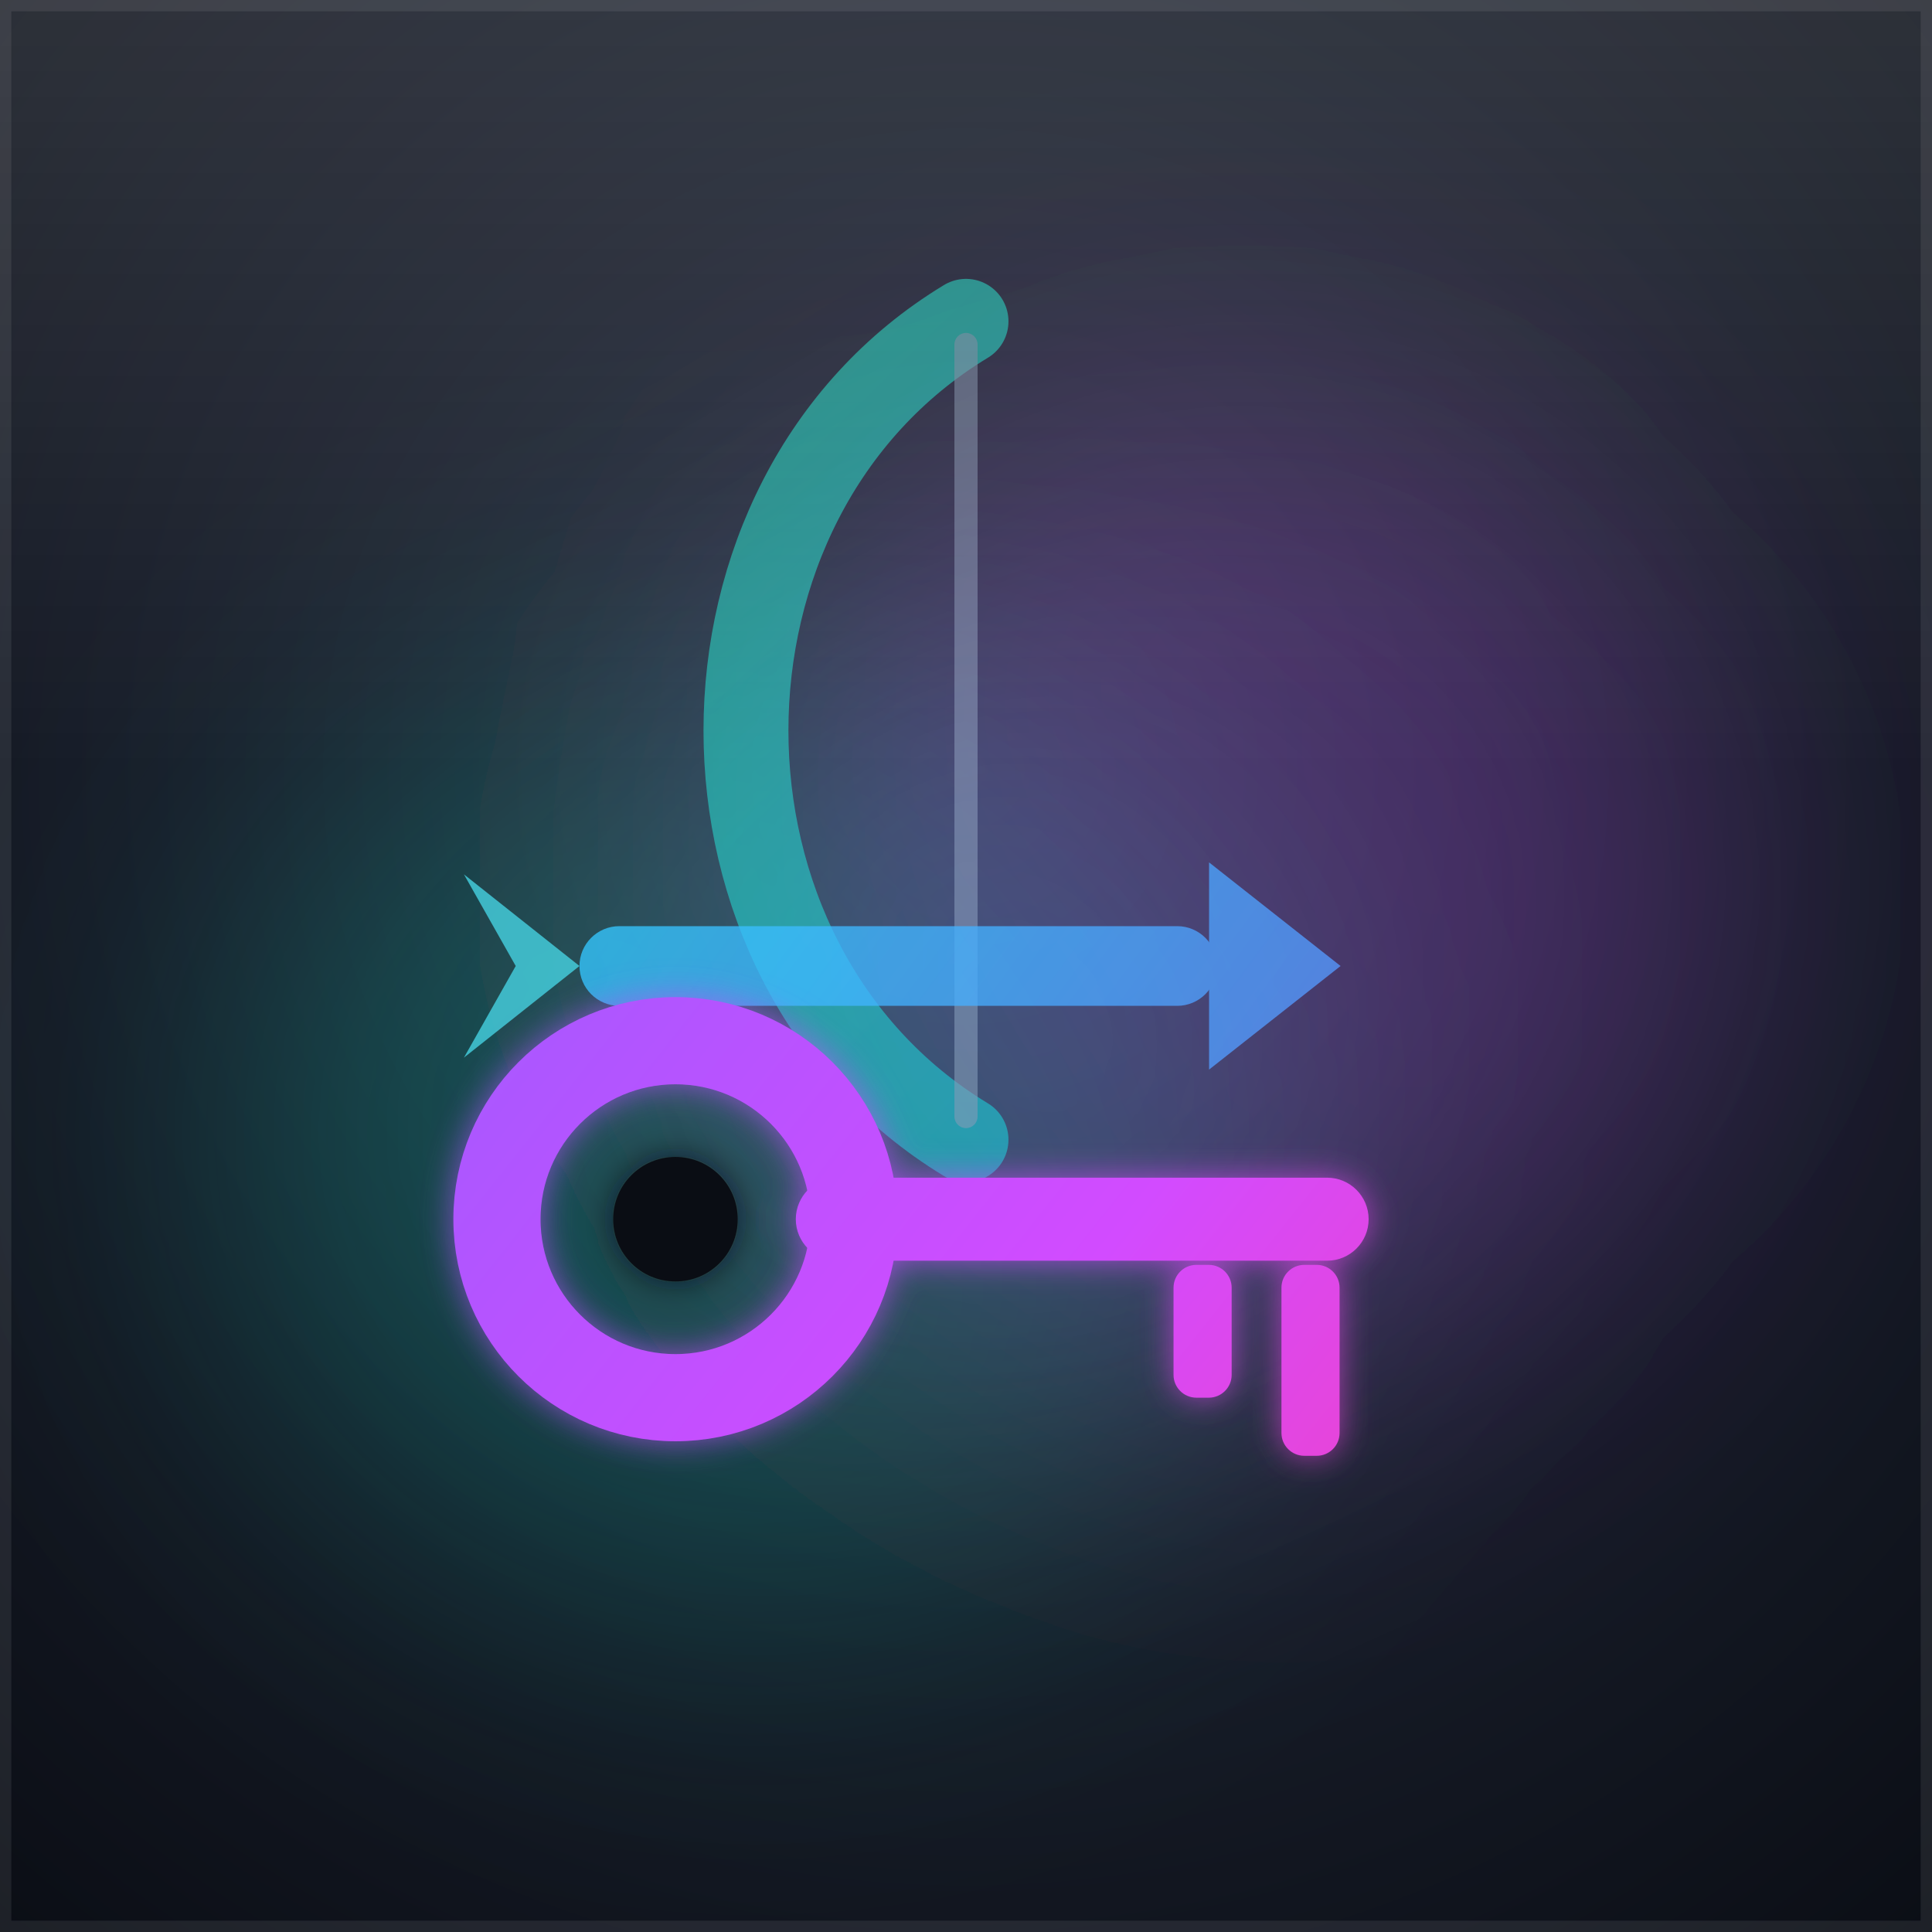
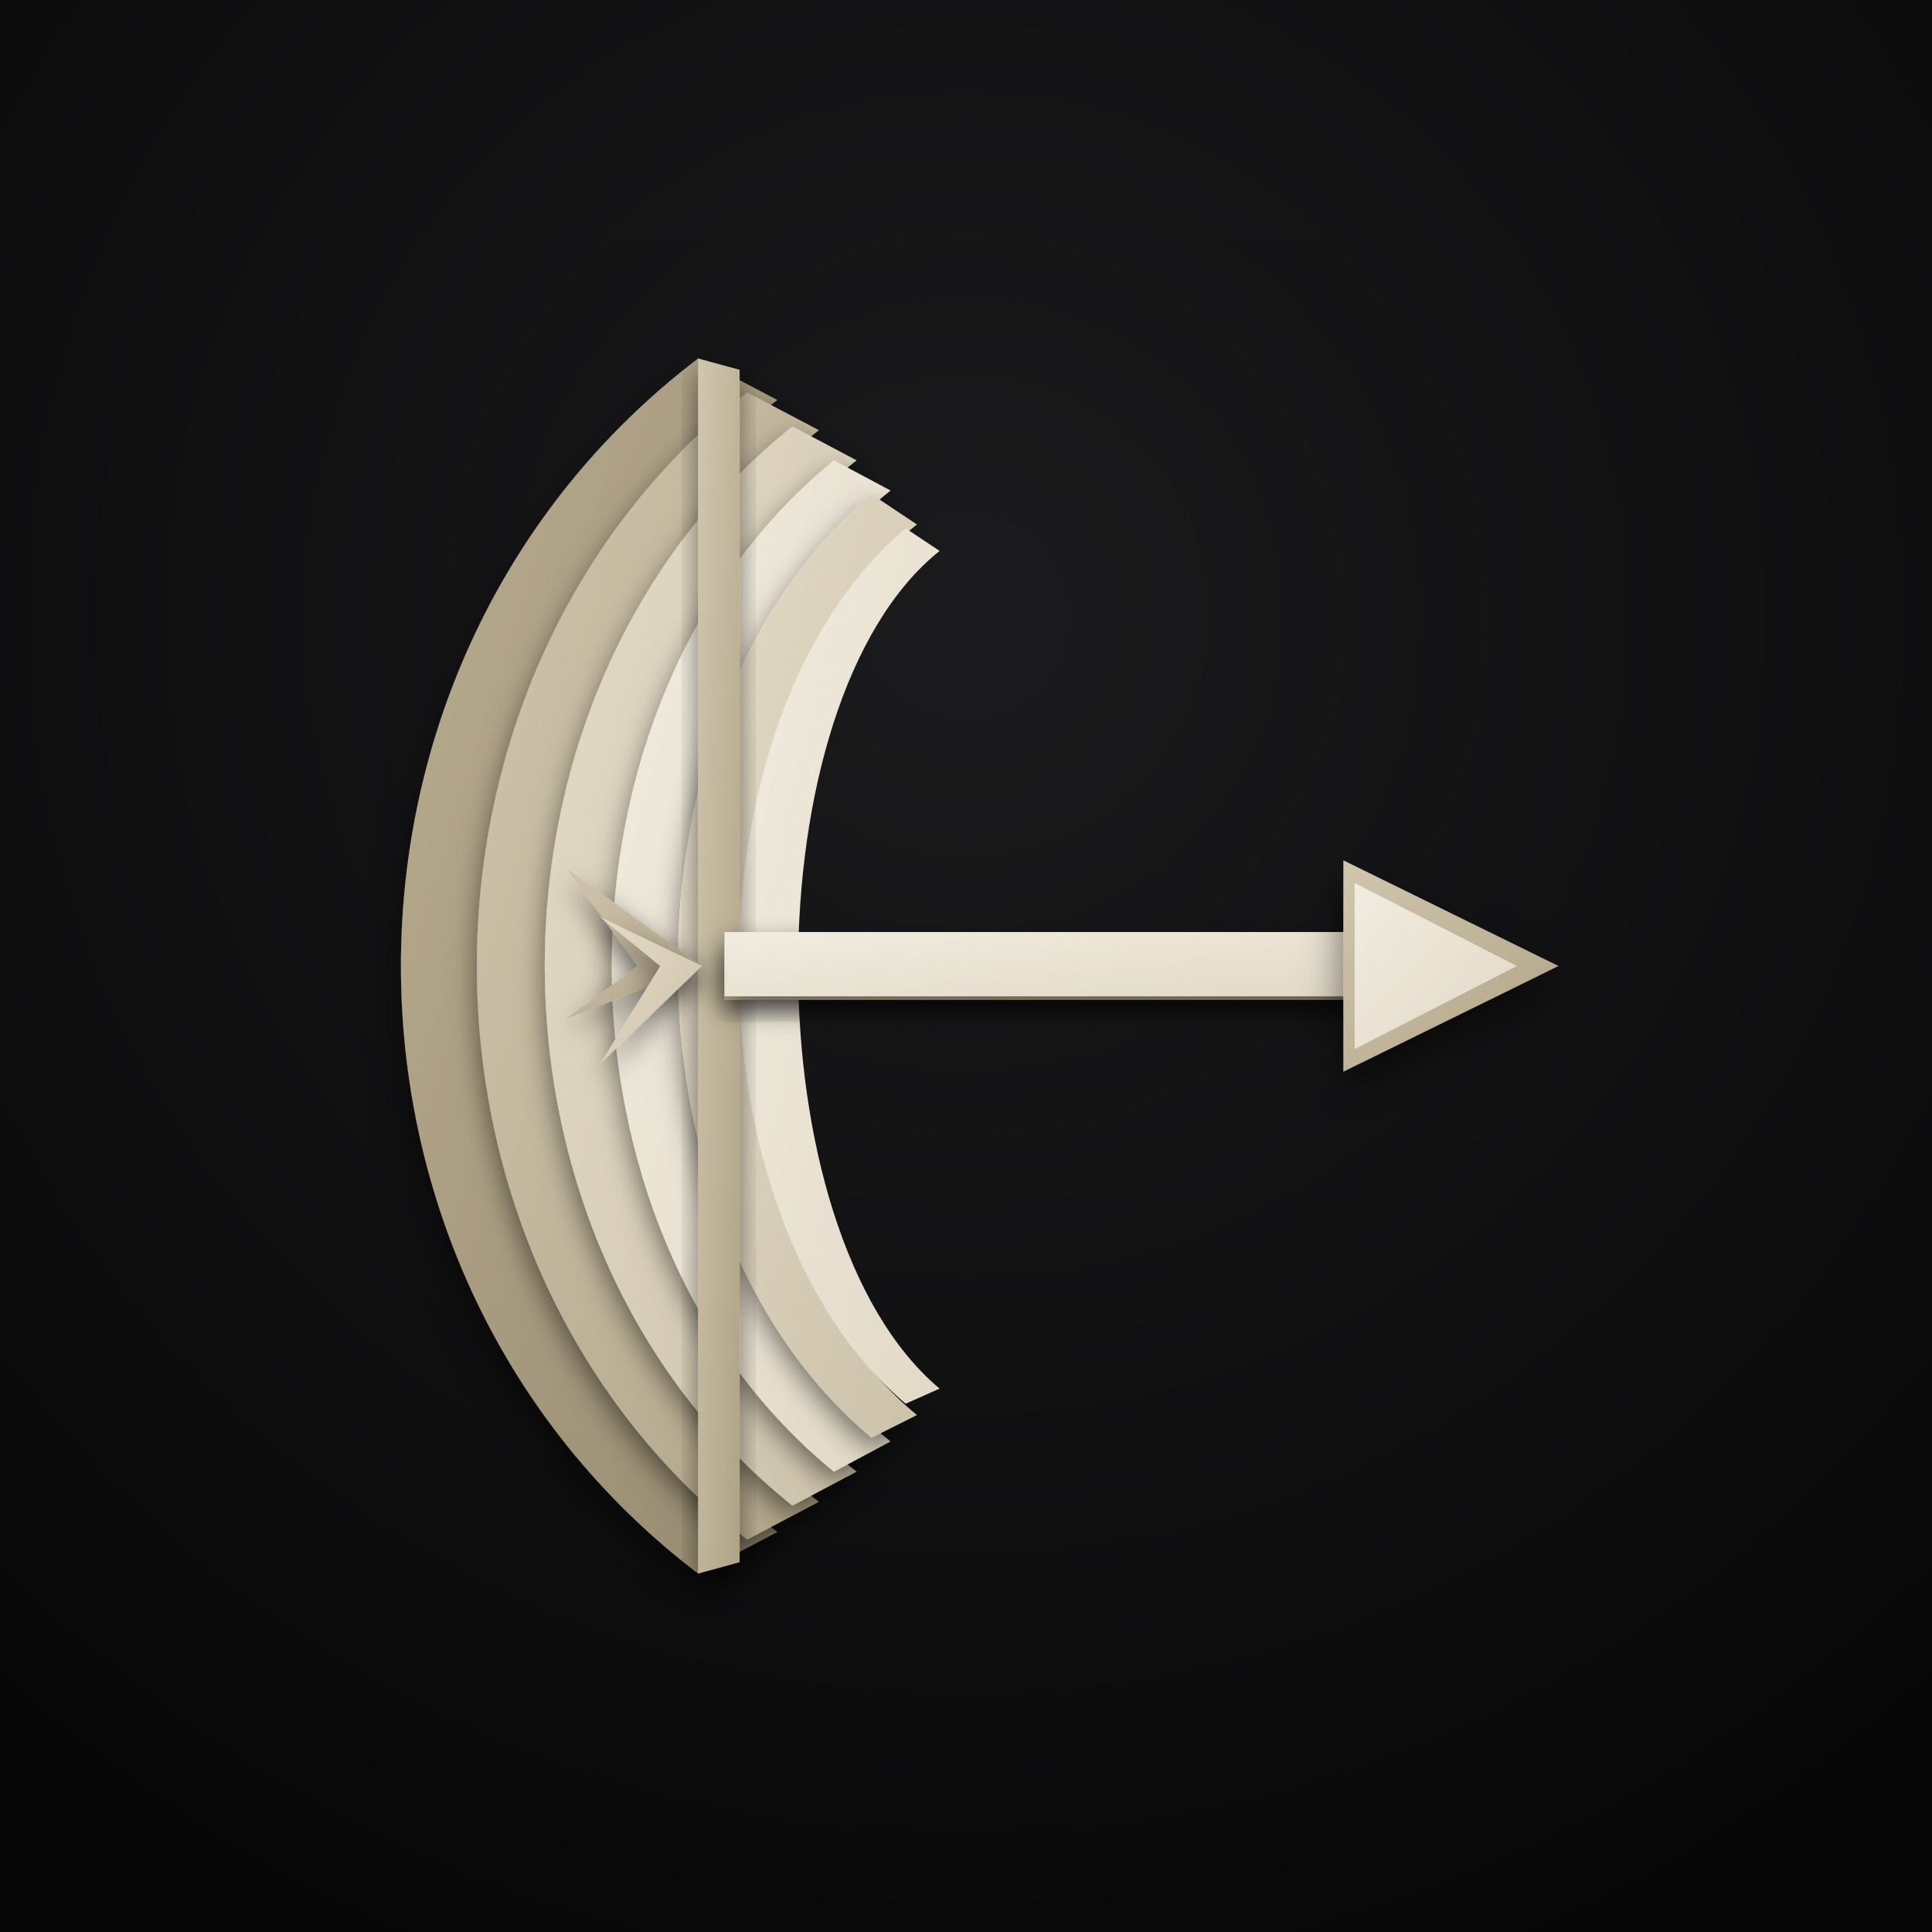
- <svg xmlns="http://www.w3.org/2000/svg" xmlns:xlink="http://www.w3.org/1999/xlink" width="1024" height="1024" viewBox="0 0 1024 1024">
+ <svg xmlns="http://www.w3.org/2000/svg" width="512" height="512" viewBox="0 0 1024 1024">
  <defs>
-     <radialGradient id="bg" cx="0.5" cy="0.4" r="0.8">
-       <stop offset="0" stop-color="#2B3242" />
-       <stop offset="0.55" stop-color="#171C28" />
-       <stop offset="1" stop-color="#0A0D14" />
-     </radialGradient>
-     <linearGradient id="gBow" gradientUnits="userSpaceOnUse" x1="250" y1="240" x2="780" y2="780">
-       <stop offset="0" stop-color="#3DFFD0" />
-       <stop offset="1" stop-color="#00E5FF" />
-     </linearGradient>
-     <linearGradient id="gArrow" gradientUnits="userSpaceOnUse" x1="230" y1="300" x2="800" y2="720">
-       <stop offset="0" stop-color="#1FE3FF" />
-       <stop offset="1" stop-color="#6A7BFF" />
-     </linearGradient>
-     <linearGradient id="gKey" gradientUnits="userSpaceOnUse" x1="240" y1="300" x2="820" y2="760">
-       <stop offset="0" stop-color="#9B5CFF" />
-       <stop offset="0.55" stop-color="#D24BFF" />
-       <stop offset="1" stop-color="#FF3DAE" />
-     </linearGradient>
-     <linearGradient id="sheen" x1="0" y1="0" x2="0" y2="1">
-       <stop offset="0" stop-color="#FFFFFF" stop-opacity="0.12" />
-       <stop offset="0.4" stop-color="#FFFFFF" stop-opacity="0" />
-     </linearGradient>
-     <filter id="glow" x="-30%" y="-30%" width="160%" height="160%">
-       <feGaussianBlur stdDeviation="8" />
-     </filter>
-     <filter id="softblur" x="-60%" y="-60%" width="220%" height="220%">
-       <feGaussianBlur stdDeviation="85" />
-     </filter>
-     <clipPath id="sq0">
+     <clipPath id="sq">
      <path d="M0 0 H1024 V1024 H0 Z" />
    </clipPath>
-     <g id="bow">
-       <path d="M512 300 C 360 392 360 632 512 724" fill="none" stroke="url(#gBow)" stroke-width="44" stroke-linecap="round" stroke-linejoin="round" />
-       <rect x="506" y="306" width="12" height="412" rx="6" fill="#CFE9FF" fill-opacity="0.6" />
-     </g>
-     <g id="arrow">
-       <rect x="318" y="492" width="320" height="40" rx="20" fill="url(#gArrow)" />
-       <path d="M318 512 l-58 -46 l26 46 l-26 46 Z" fill="#46D6E6" />
-       <path d="M700 512 l-66 -52 l0 104 Z" fill="url(#gArrow)" />
-     </g>
-     <g id="key">
-       <circle cx="372" cy="512" r="86" fill="none" stroke="url(#gKey)" stroke-width="42" />
-       <circle cx="372" cy="512" r="30" fill="#0A0D14" />
-       <rect x="430" y="492" width="276" height="40" rx="20" fill="url(#gKey)" />
-       <rect x="612" y="534" width="28" height="64" rx="11" fill="url(#gKey)" />
-       <rect x="664" y="534" width="28" height="92" rx="11" fill="url(#gKey)" />
-     </g>
+     <filter id="s1" x="-40%" y="-40%" width="180%" height="180%">
+       <feDropShadow dx="0" dy="6" stdDeviation="7" flood-color="#000" flood-opacity="0.5" />
+     </filter>
+     <filter id="s2" x="-40%" y="-40%" width="180%" height="180%">
+       <feDropShadow dx="0" dy="9" stdDeviation="11" flood-color="#000" flood-opacity="0.55" />
+     </filter>
+     <filter id="grain">
+       <feTurbulence type="fractalNoise" baseFrequency="0.9" numOctaves="2" result="n" />
+       <feColorMatrix in="n" type="matrix" values="0 0 0 0 0  0 0 0 0 0  0 0 0 0 0  0 0 0 0.05 0" />
+       <feComposite operator="over" in2="SourceGraphic" />
+     </filter>
+     <linearGradient id="pa" x1="0" y1="0" x2="1" y2="1">
+       <stop offset="0" stop-color="#F4EFE3" />
+       <stop offset="1" stop-color="#E4DBC8" />
+     </linearGradient>
+     <linearGradient id="pb" x1="0" y1="0" x2="1" y2="1">
+       <stop offset="0" stop-color="#E7DECB" />
+       <stop offset="1" stop-color="#CFC4AC" />
+     </linearGradient>
+     <linearGradient id="pc" x1="0" y1="0" x2="1" y2="1">
+       <stop offset="0" stop-color="#D3C8B0" />
+       <stop offset="1" stop-color="#B2A588" />
+     </linearGradient>
+     <linearGradient id="pd" x1="0" y1="0" x2="1" y2="1">
+       <stop offset="0" stop-color="#BCAF93" />
+       <stop offset="1" stop-color="#978B70" />
+     </linearGradient>
  </defs>
-   <g clip-path="url(#sq0)">
-     <rect width="1024" height="1024" fill="url(#bg)" />
-     <g filter="url(#softblur)">
-       <ellipse cx="400" cy="600" rx="280" ry="250" fill="#00E5C8" opacity="0.22" />
-       <ellipse cx="660" cy="470" rx="260" ry="260" fill="#C24BFF" opacity="0.24" />
-     </g>
-     <path d="M3 3 H1021 V1021 H3 Z" fill="none" stroke="#FFFFFF" stroke-opacity="0.08" stroke-width="6" />
-     <rect width="1024" height="1024" fill="url(#sheen)" />
-   </g>
-   <g transform="translate(512 512) scale(1.1) translate(-512 -512)">
-     <use xlink:href="#bow" transform="translate(512 512) scale(0.93) translate(-512 -512) translate(0 -122)" opacity="0.48" />
-     <use xlink:href="#arrow" transform="translate(512 512) scale(0.96) translate(-512 -512) translate(0 0)" opacity="0.78" />
-     <g transform="translate(0 122)">
-       <use xlink:href="#key" filter="url(#glow)" opacity="0.7" />
-       <use xlink:href="#key" />
+   <g clip-path="url(#sq)">
+     <rect width="1024" height="1024" fill="#0A0A0B" />
+     <radialGradient id="bgl" cx="0.5" cy="0.32" r="0.75">
+       <stop offset="0" stop-color="#1c1c1e" />
+       <stop offset="1" stop-color="#070708" />
+     </radialGradient>
+     <rect width="1024" height="1024" fill="url(#bgl)" />
+     <g filter="url(#grain)">
+       <g transform="translate(40 0)">
+         <path d="M330 190 C 120 350 120 674 330 834 L372 812 C 185 668 185 356 372 212 Z" fill="url(#pd)" filter="url(#s2)" />
+         <path d="M356 208 C 165 358 165 666 356 816 L394 796 C 225 664 225 360 394 228 Z" fill="url(#pc)" filter="url(#s1)" />
+         <path d="M380 226 C 205 366 205 658 380 798 L414 780 C 260 660 260 364 414 244 Z" fill="url(#pb)" filter="url(#s1)" />
+         <path d="M402 244 C 245 372 245 652 402 780 L432 764 C 295 656 295 368 432 260 Z" fill="url(#pa)" filter="url(#s1)" />
+         <path d="M422 262 C 285 376 285 648 422 762 L446 750 C 328 654 328 370 446 278 Z" fill="url(#pb)" filter="url(#s1)" />
+         <path d="M440 280 C 322 380 322 644 440 744 L458 736 C 358 652 358 372 458 292 Z" fill="url(#pa)" />
+       </g>
+       <path d="M370 190 L392 196 L392 828 L370 834 Z" fill="url(#pc)" filter="url(#s1)" />
+       <path d="M384 500 L734 500 L734 470 L716 470 L716 530 L384 530 Z" fill="url(#pc)" filter="url(#s1)" />
+       <path d="M384 494 L742 494 L742 528 L384 528 Z" fill="url(#pa)" filter="url(#s1)" />
+       <path d="M712 456 L826 512 L712 568 Z" fill="url(#pc)" filter="url(#s2)" />
+       <path d="M718 468 L804 512 L718 556 Z" fill="url(#pa)" />
+       <path d="M300 460 L372 512 L300 540 L338 512 Z" fill="url(#pc)" filter="url(#s1)" />
+       <path d="M318 486 L372 512 L318 564 L350 512 Z" fill="url(#pb)" filter="url(#s1)" />
    </g>
  </g>
</svg>
